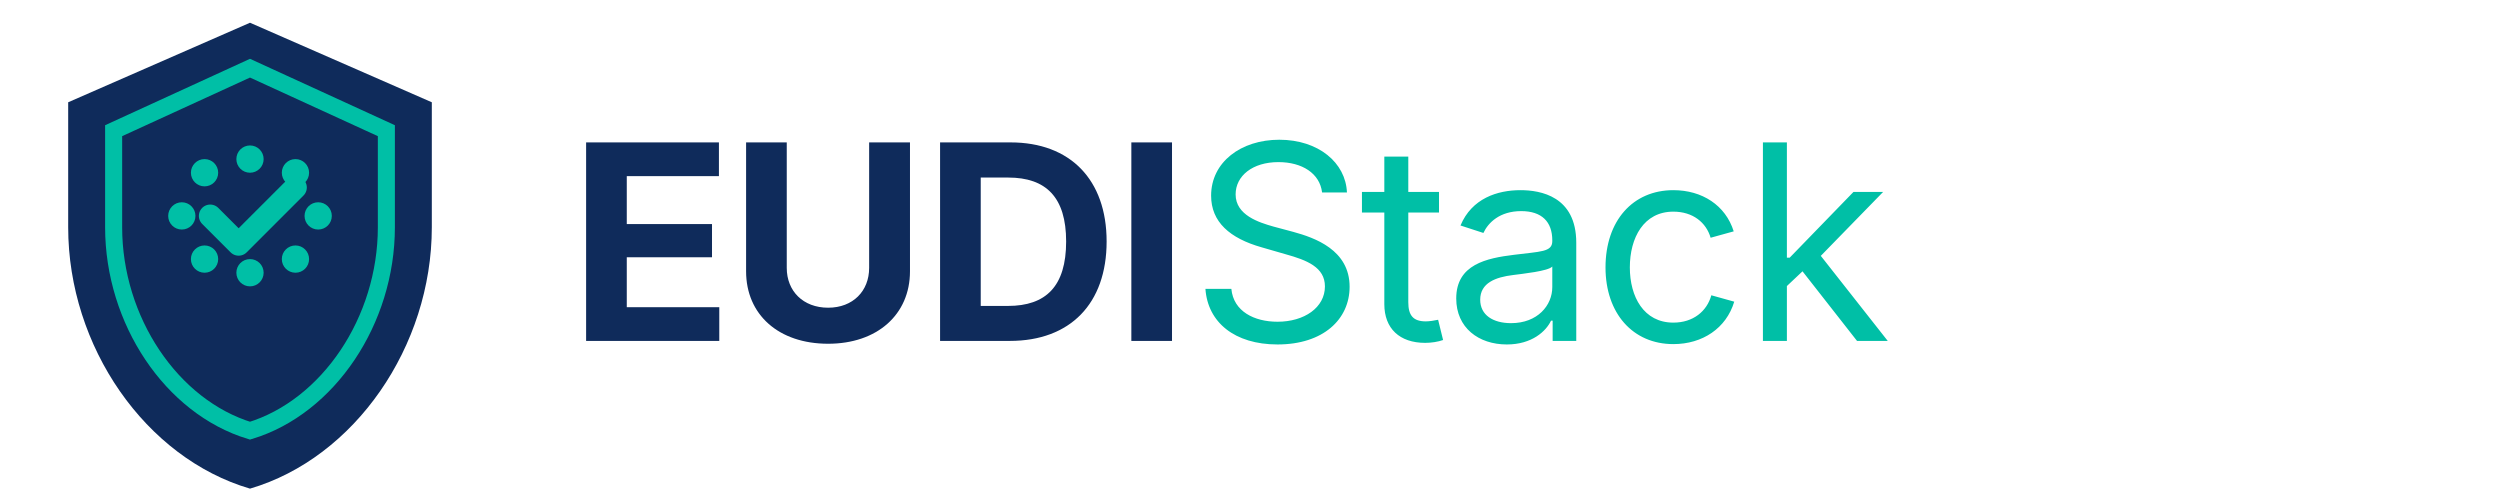
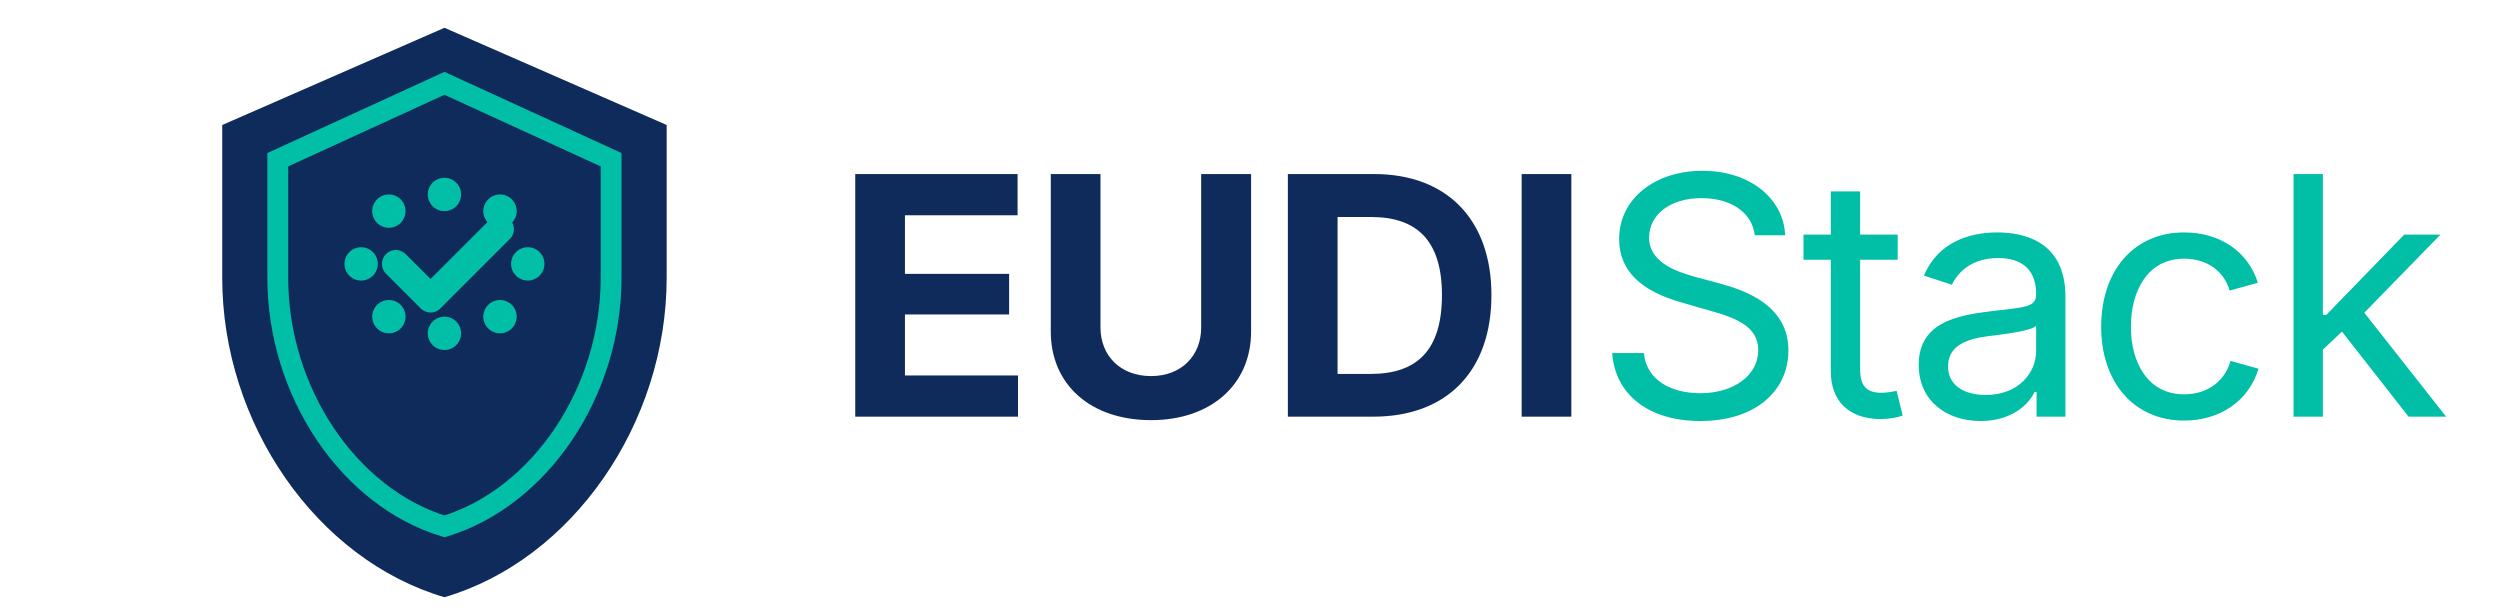
- <svg xmlns="http://www.w3.org/2000/svg" width="220" height="44" viewBox="0 0 220 44" fill="none">
+ <svg xmlns="http://www.w3.org/2000/svg" width="180" height="44" viewBox="0 0 160 44" fill="none">
  <path d="M22 2L6 9v11c0 10.5 6.8 20.3 16 23 9.2-2.7 16-12.5 16-23V9L22 2z" fill="#0F2B5B" />
  <path d="M22 6L10 11.5v8.5c0 8.2 5.1 15.8 12 17.9 6.9-2.1 12-9.7 12-17.9v-8.5L22 6z" fill="#0F2B5B" stroke="#00BFA6" stroke-width="1.5" />
  <g fill="#00BFA6">
    <circle cx="22" cy="14" r="1.2" />
    <circle cx="26" cy="15.2" r="1.2" />
    <circle cx="28" cy="19" r="1.2" />
    <circle cx="26" cy="22.8" r="1.2" />
    <circle cx="22" cy="24" r="1.2" />
    <circle cx="18" cy="22.8" r="1.2" />
    <circle cx="16" cy="19" r="1.2" />
    <circle cx="18" cy="15.2" r="1.2" />
  </g>
  <path d="M18.5 19l2.5 2.5 5-5" stroke="#00BFA6" stroke-width="2" stroke-linecap="round" stroke-linejoin="round" fill="none" />
  <text x="50" y="30" font-family="Inter, -apple-system, BlinkMacSystemFont, 'Segoe UI', Helvetica, Arial, sans-serif" font-size="24" font-weight="700" fill="#0F2B5B" letter-spacing="-0.5">
    EUDI<tspan font-weight="400" fill="#00BFA6">Stack</tspan>
  </text>
</svg>
